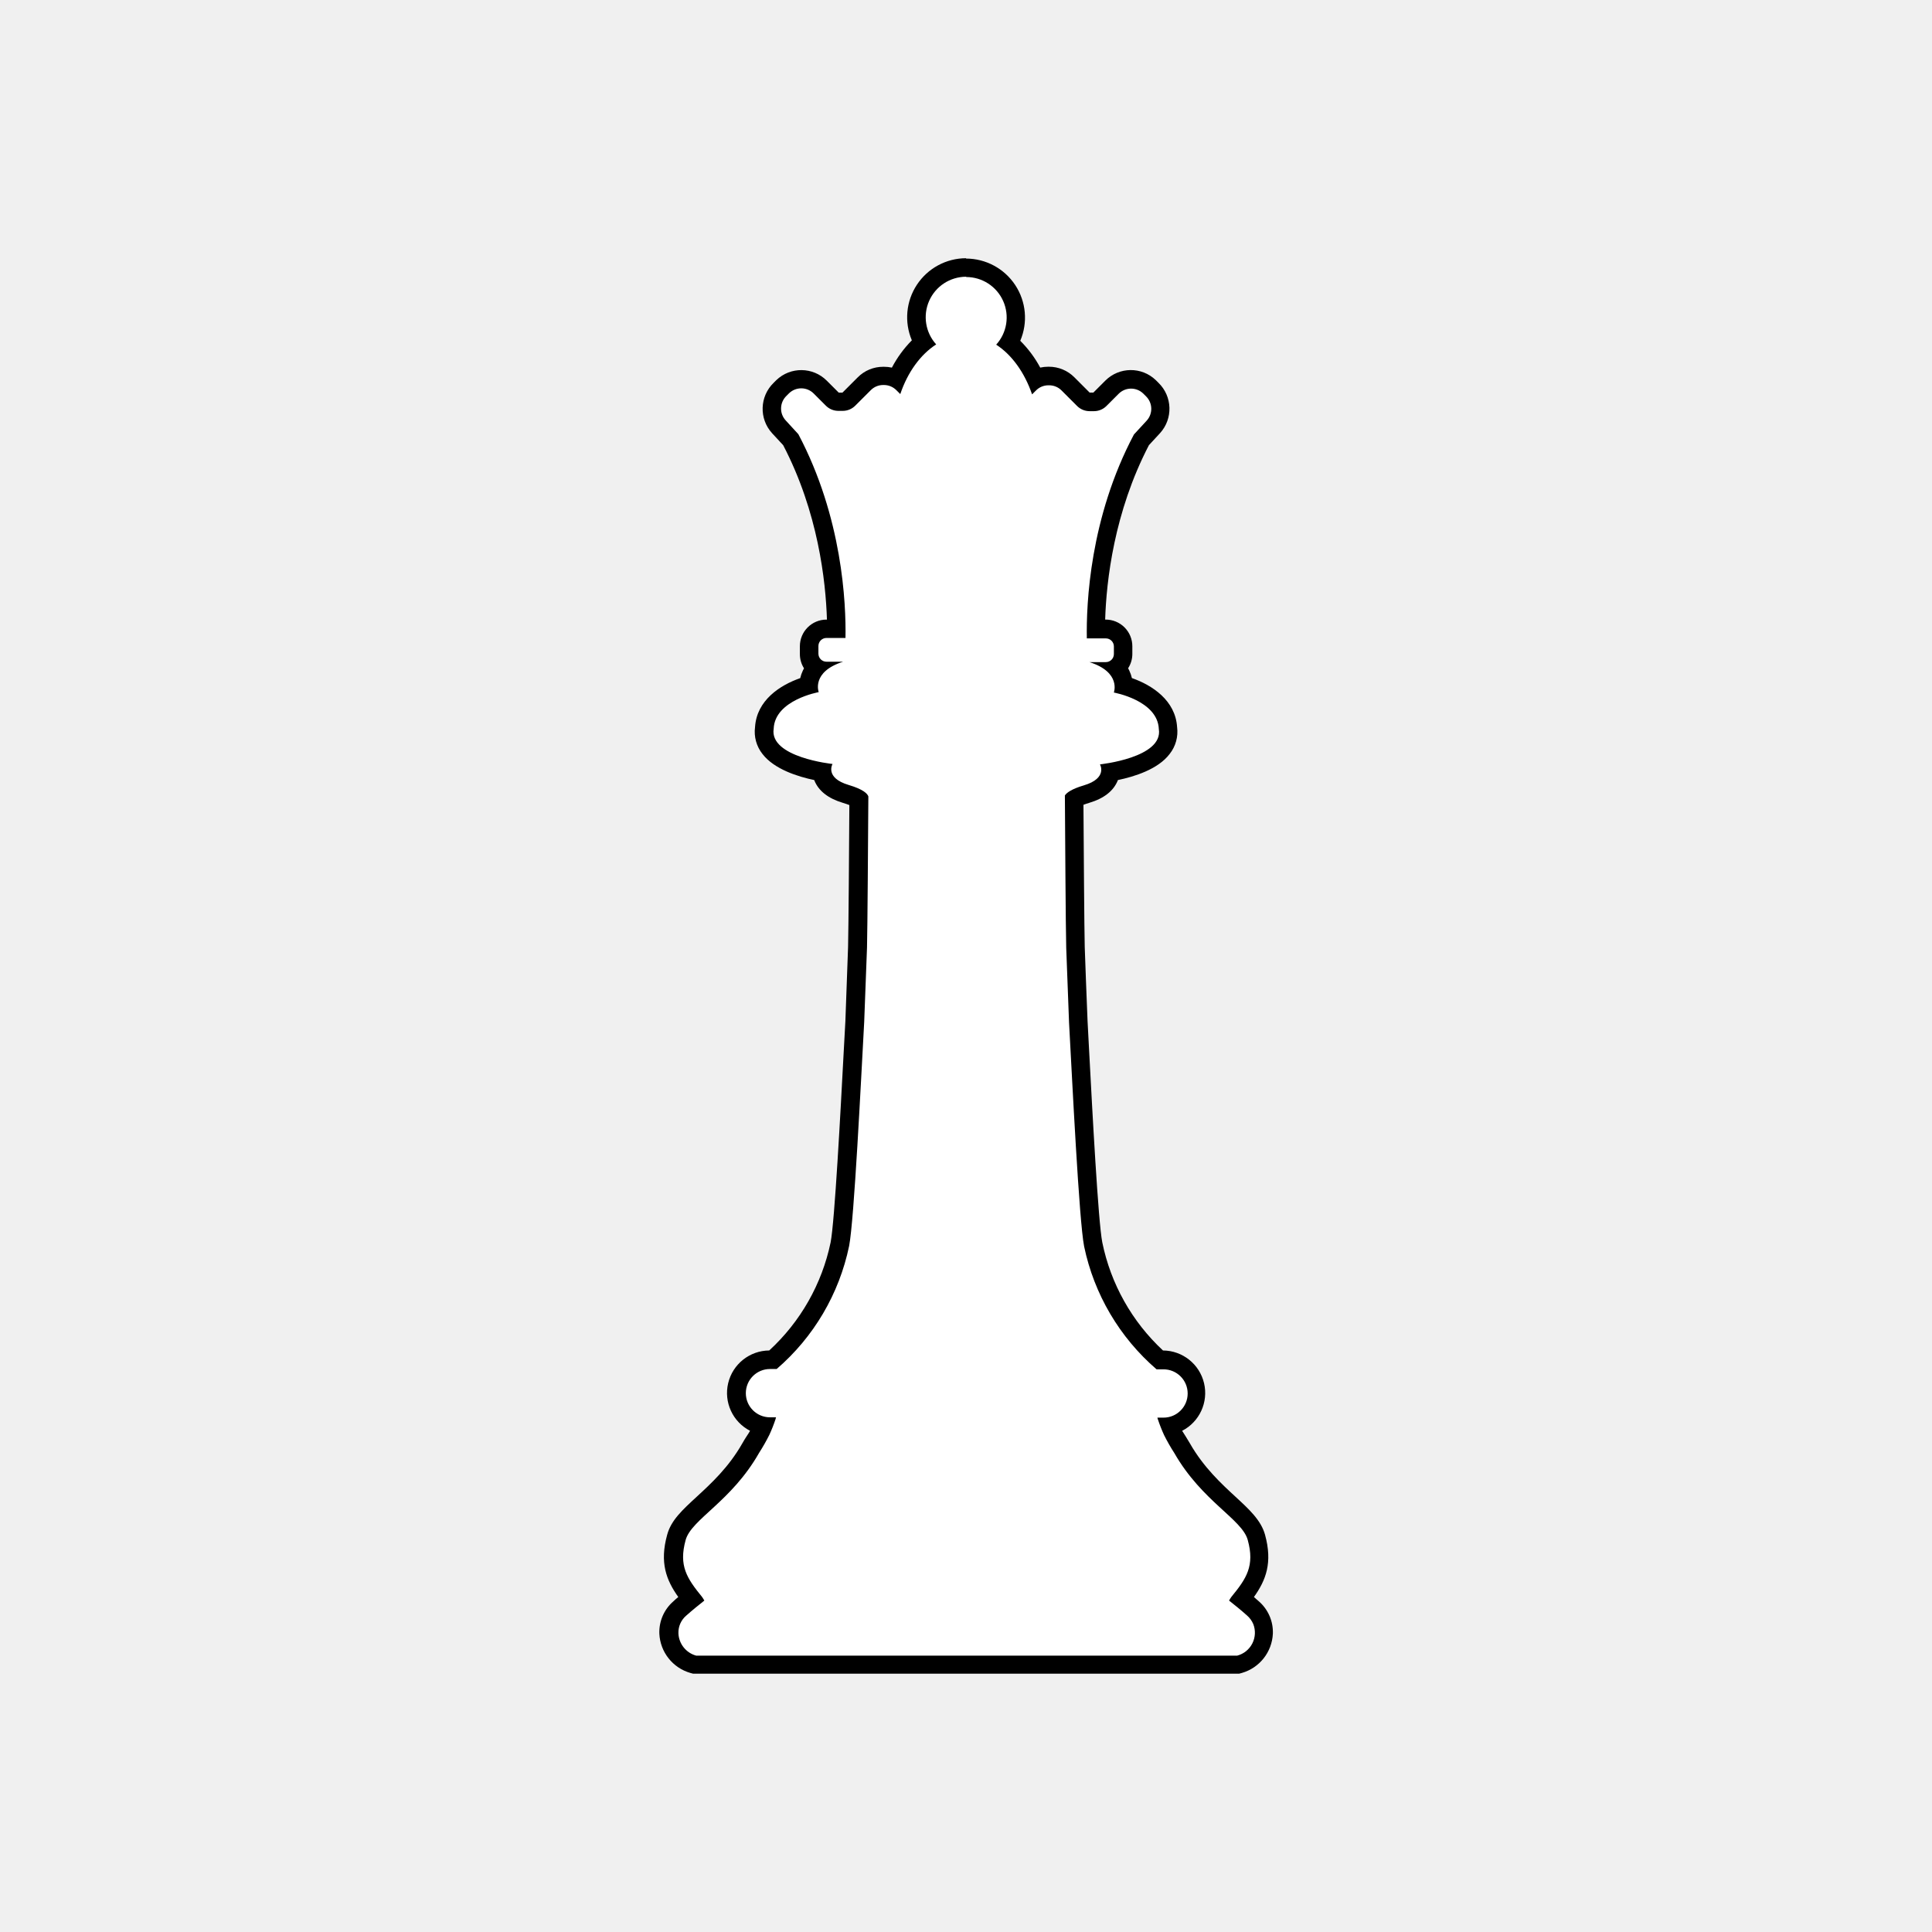
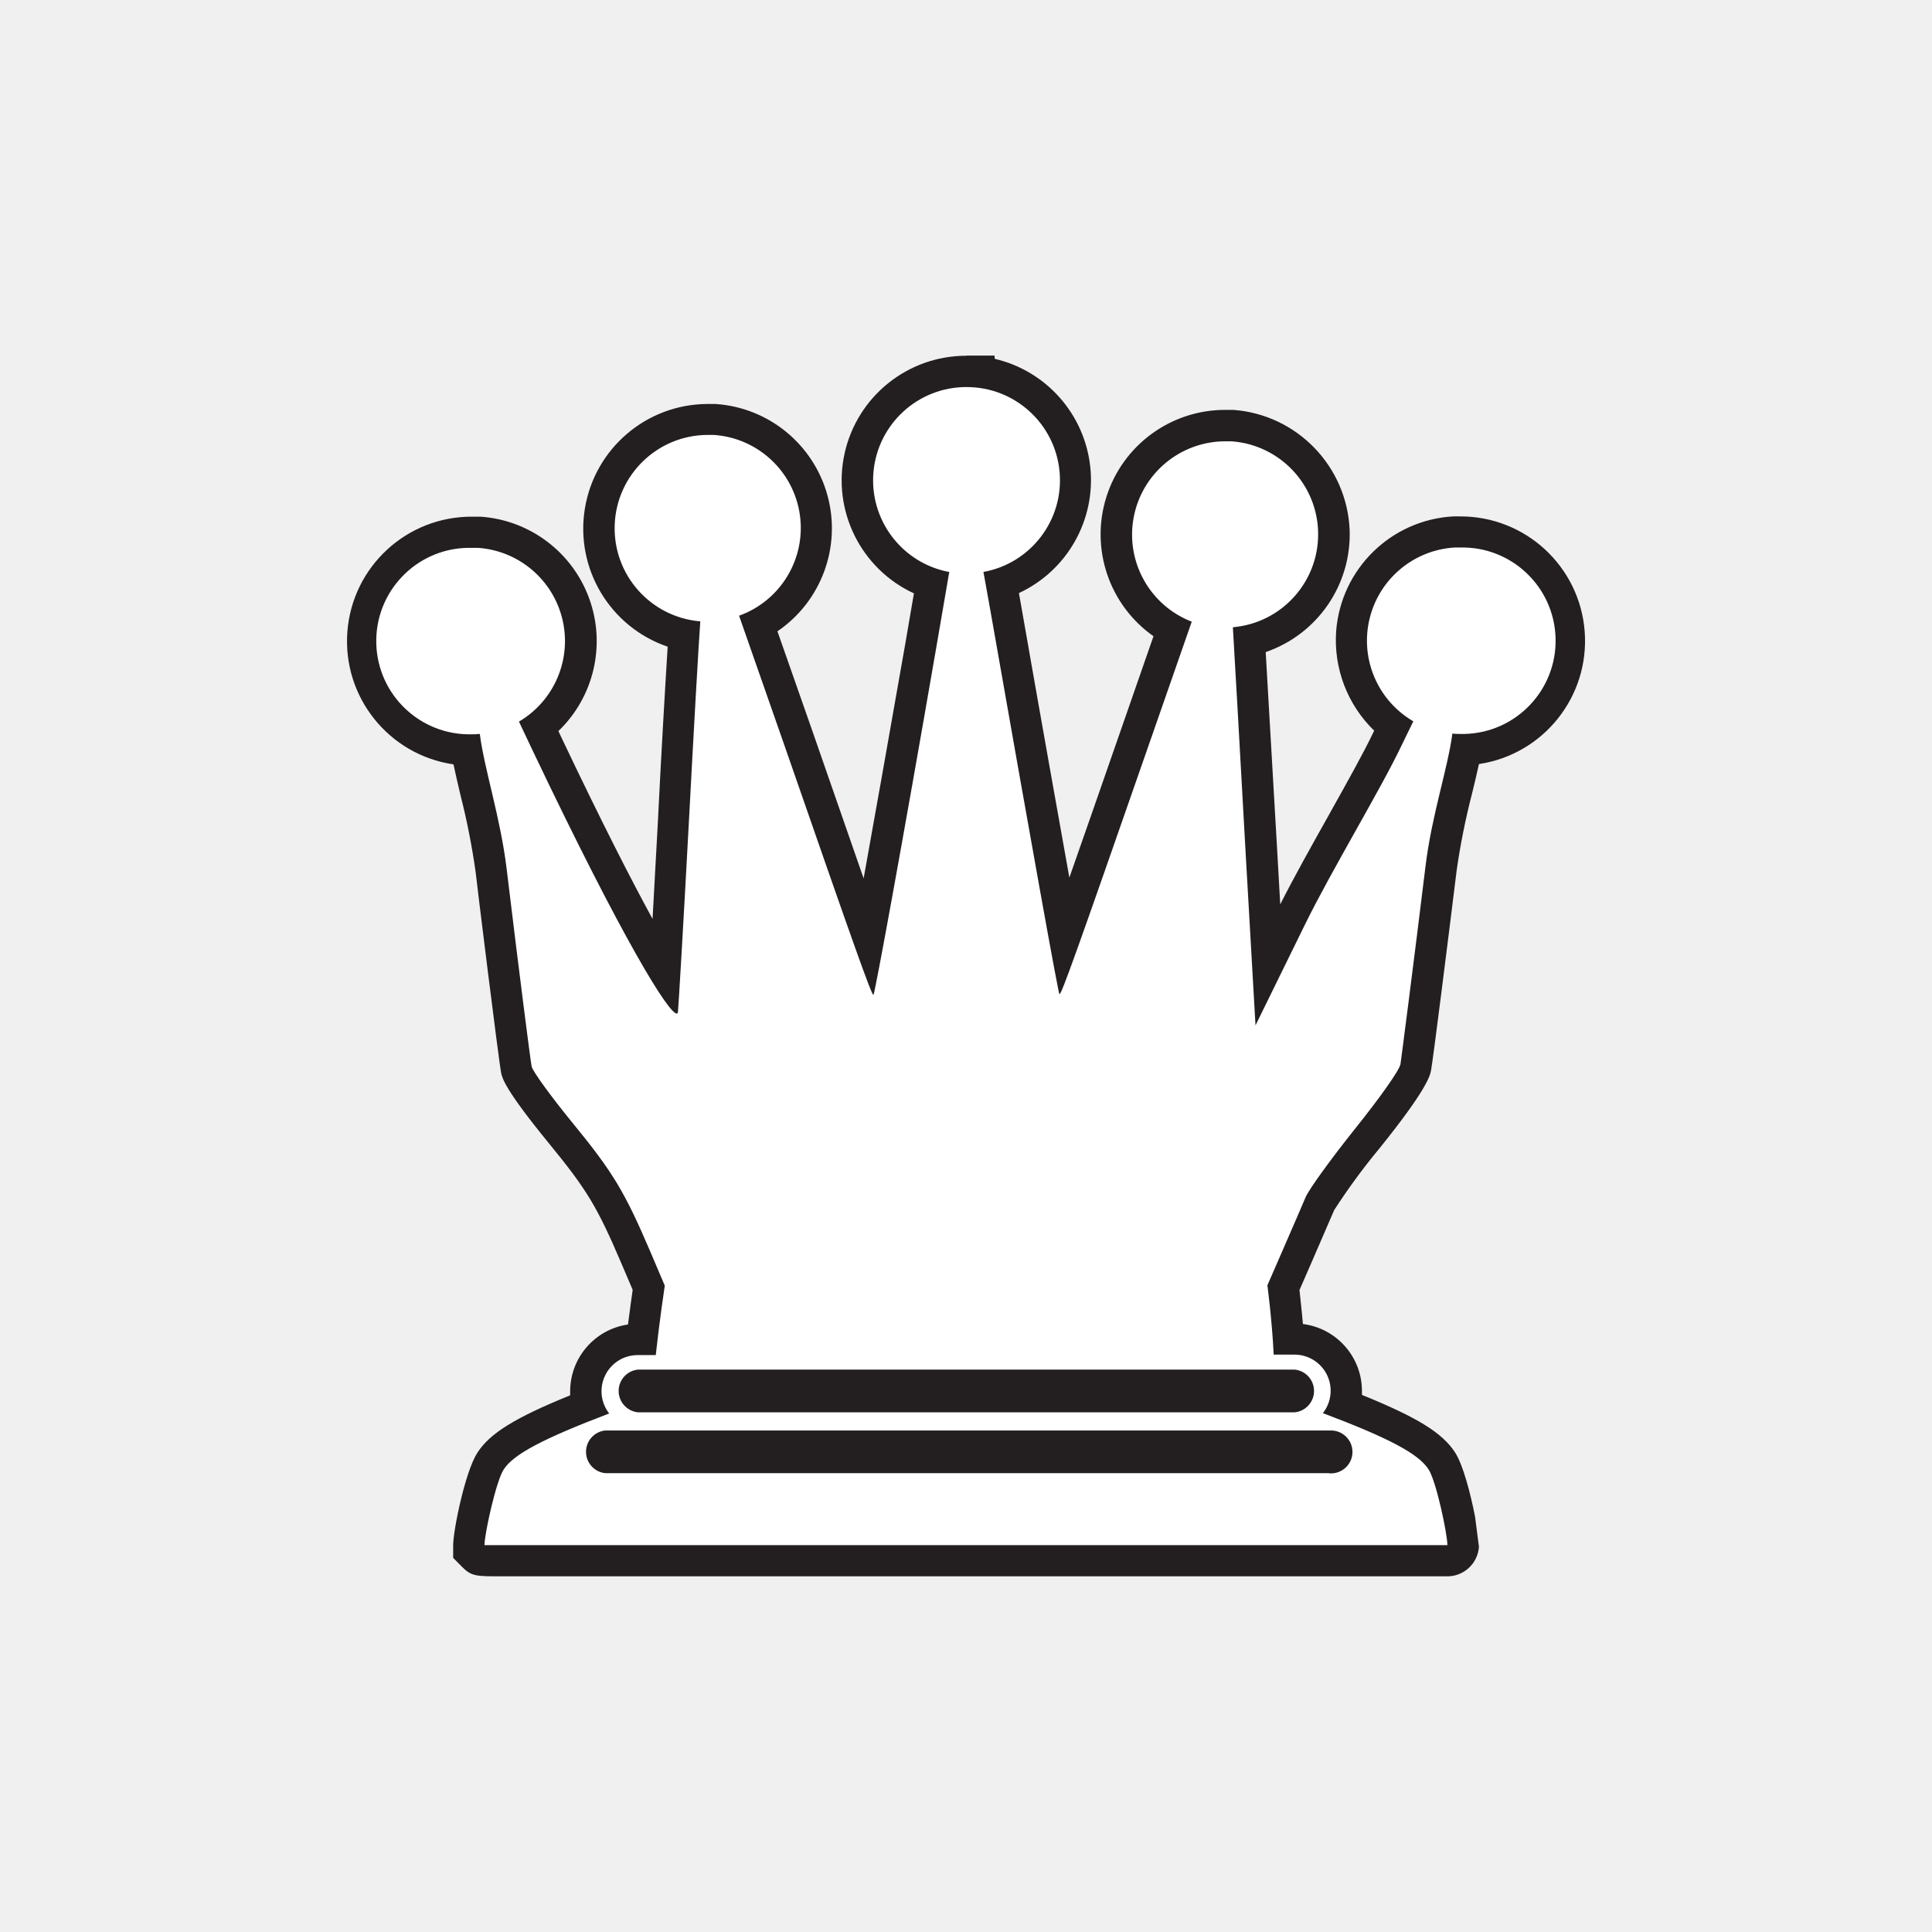
<svg xmlns="http://www.w3.org/2000/svg" id="Artwork" viewBox="0 0 720 720">
  <defs>
-     <style>.cls-1{fill:#fff;}</style>
+     <style>.cls-1{fill:#fff;}.cls-2{fill:#231f20;}</style>
  </defs>
-   <path class="cls-1" d="M258.9,620.28l-.47-.14a12.49,12.49,0,0,1-9.1-11.44,11.68,11.68,0,0,1,4.15-9.39c1.38-1.23,2.89-2.52,4.22-3.61-5.21-6.57-8.44-12.42-5.52-22.82,1.23-4.45,5.12-8,10.05-12.54,5.52-5,12.25-11.23,17.65-20.71.45-.82.94-1.6,1.38-2.39a33.79,33.79,0,0,0,2.22-4c.35-.78.62-1.38.86-2a12.42,12.42,0,0,1,2.54-24.52h1.21a79.11,79.11,0,0,0,24.93-43c1.59-8,3.7-48,5-71.8.22-4.21.43-8,.59-11.16.38-9,.72-18.57,1.05-27.71.2-7.65.4-40.05.5-55.07a16.32,16.32,0,0,0-4.88-2.07c-4.44-1.38-7.29-3.47-8.43-6.37a7.54,7.54,0,0,1-.47-1.81c-5.37-.94-15.19-3.32-19.44-8.85a10,10,0,0,1-2.06-7.59c.54-10,11-14.34,16.49-15.91a10.48,10.48,0,0,1,1.06-4,11.58,11.58,0,0,1,1.7-2.57,6.41,6.41,0,0,1-2.52-5.1v-2.84a6.48,6.48,0,0,1,6.47-6.46h3.64c-.09-13.91-2.35-42.59-17-70.43l-4.42-4.8a10,10,0,0,1,.43-14l1-1a10,10,0,0,1,14,.13l4.57,4.57a3.11,3.11,0,0,0,2.19.9h1.67a3,3,0,0,0,2.16-.9l5.82-5.81a10,10,0,0,1,7.05-2.93h.29a10,10,0,0,1,4.66,1.15,38.74,38.74,0,0,1,10-13.56,18.55,18.55,0,1,1,31.94,0,38.74,38.74,0,0,1,10,13.56,9.87,9.87,0,0,1,4.64-1.15h.3a10,10,0,0,1,7.06,2.93l5.81,5.81a3,3,0,0,0,2.17.9h1.67a3,3,0,0,0,2.18-.9l4.57-4.57a10,10,0,0,1,14-.13l1,1a10,10,0,0,1,.43,14l-4.42,4.8c-14.62,27.84-16.87,56.54-17,70.43h3.66a6.48,6.48,0,0,1,6.46,6.46v2.84a6.43,6.43,0,0,1-2.51,5.1,12.32,12.32,0,0,1,1.7,2.57,10.66,10.66,0,0,1,1.06,4c5.41,1.57,15.95,5.94,16.49,15.91a10,10,0,0,1-2.06,7.59c-4.24,5.53-14.07,7.91-19.44,8.85a7.54,7.54,0,0,1-.47,1.81c-1.15,2.9-4,5.06-8.44,6.37a18.51,18.51,0,0,0-4.63,1.9c.1,15.32.31,47.64.5,55.24.33,9.1.68,18.62,1.05,27.71.17,3.12.37,6.91.59,11.14,1.28,23.88,3.39,63.84,5,71.81a79.25,79.25,0,0,0,24.85,43h1.22a12.43,12.43,0,0,1,2.55,24.52c.22.57.5,1.2.84,2a31.14,31.14,0,0,0,2.24,4c.48.79,1,1.58,1.38,2.39,5.4,9.5,12.19,15.73,17.65,20.72,4.93,4.51,8.82,8.09,10,12.53,2.87,10.37-.34,16.26-5.52,22.83,1.38,1.09,2.86,2.37,4.22,3.6a11.69,11.69,0,0,1,4.15,9.39A12.43,12.43,0,0,1,462,620.13l-.48.14H258.9Z" />
-   <path d="M360.08,103.24a15.08,15.08,0,0,1,11.17,25.21c5.81,3.75,10.55,10.32,13.38,18.52l1.46-1.46a6.49,6.49,0,0,1,4.61-1.92H391a6.49,6.49,0,0,1,4.61,1.92l5.81,5.81a6.6,6.6,0,0,0,4.61,1.91h1.68a6.56,6.56,0,0,0,4.61-1.91l4.58-4.58a6.53,6.53,0,0,1,9.14-.09l1,1a6.53,6.53,0,0,1,.28,9.13l-4.73,5.13c-16.44,31-17.79,63-17.56,76h7.08a3,3,0,0,1,3,3v2.84a3,3,0,0,1-3,3H406c11.94,3.78,9.1,11.34,9.1,11.34s16.33,2.9,16.76,13.61c1.73,10.7-21.93,13.16-21.93,13.16s3,5.14-6,7.82c-4.65,1.38-6.44,2.76-7.08,3.77.1,15.32.3,48.95.5,56.79.33,9.14.69,18.68,1.05,27.77,1.2,21.82,3.73,73.88,5.62,83.49a82.82,82.82,0,0,0,27,45.81h2.59a9,9,0,0,1,0,18h-2.27a2.58,2.58,0,0,0,.18.67,57,57,0,0,0,2.32,5.88,70.56,70.56,0,0,0,3.83,6.7C448,559.57,462.89,566.15,465,573.91c2.66,9.67-.48,14.34-6.1,21.2a12.24,12.24,0,0,0-.86,1.38c1.92,1.51,4.53,3.62,6.65,5.52a8.8,8.8,0,0,1,2.37,3.23,8.84,8.84,0,0,1-6,11.77H259.45a9,9,0,0,1-6.62-8.29,8.29,8.29,0,0,1,3-6.71c2.13-1.9,4.73-4,6.65-5.52a12.24,12.24,0,0,0-.86-1.38c-5.62-6.9-8.75-11.59-6.1-21.2,2.14-7.74,17.08-14.34,27.37-32.47a72.71,72.71,0,0,0,3.82-6.7,57,57,0,0,0,2.32-5.88,2.55,2.55,0,0,1,.18-.67h-2.26a9,9,0,1,1,0-18h2.49a82.62,82.62,0,0,0,27-45.84c1.89-9.67,4.42-61.67,5.62-83.49.36-9.08.72-18.62,1.05-27.77.19-7.76.4-40.74.5-56.29-.33-1-1.85-2.64-7.35-4.27-9-2.68-6-7.82-6-7.82s-23.64-2.45-21.93-13.15c.44-10.72,16.78-13.62,16.78-13.62s-2.86-7.55,9.1-11.34H308a3,3,0,0,1-3-3v-2.85a3,3,0,0,1,3-3h7.09c.23-12.87-1.12-44.85-17.57-75.94l-4.72-5.14a6.54,6.54,0,0,1,.28-9.13l1-1a6.54,6.54,0,0,1,9.14.09l4.58,4.58a6.57,6.57,0,0,0,4.62,1.91h1.67a6.57,6.57,0,0,0,4.61-1.91l5.82-5.81a6.49,6.49,0,0,1,4.61-1.92h.29a6.52,6.52,0,0,1,4.62,1.92l1.47,1.46c2.76-8.2,7.57-14.77,13.38-18.51a15.09,15.09,0,0,1,11.16-25.22m0-6.9a22,22,0,0,0-20.23,30.6A42.5,42.5,0,0,0,332.38,137a13.2,13.2,0,0,0-2.93-.31h-.29a13.28,13.28,0,0,0-9.5,3.93l-5.7,5.7h-1.39l-4.46-4.46a13.43,13.43,0,0,0-18.8-.19l-1,1a13.49,13.49,0,0,0-.58,18.77l4.14,4.47c13,24.94,15.85,50.53,16.31,65H308a9.92,9.92,0,0,0-9.91,9.92v2.84a9.88,9.88,0,0,0,1.54,5.39c-.13.26-.29.52-.41.8a13.78,13.78,0,0,0-1,2.86c-7.56,2.63-16.22,8.28-16.84,18.25a13.31,13.31,0,0,0,2.76,10c4.39,5.73,13.27,8.47,19.33,9.74v.09c1.56,3.93,5.15,6.76,10.68,8.41,1,.3,1.82.59,2.38.81-.09,15.72-.3,45.57-.48,52.93-.41,11.41-.73,19.94-1,27.62-.18,3.14-.39,6.9-.61,11.13-1.18,22.21-3.37,63.51-4.9,71.33a75.62,75.62,0,0,1-22.87,40.25,15.85,15.85,0,0,0-7.14,29.94c-.39.7-.84,1.38-1.38,2.19s-1,1.61-1.51,2.49c-5.12,9-11.69,15-17,19.9s-9.55,8.75-11,14.15c-2.88,10.4-.33,16.93,4.14,23.21-.61.51-1.22,1-1.8,1.58a15.2,15.2,0,0,0-5.26,12.08,16,16,0,0,0,11.56,14.64l1,.27H461.8l1-.27a16,16,0,0,0,11.56-14.64,15.2,15.2,0,0,0-5.26-12.08c-.58-.53-1.19-1.07-1.8-1.58,4.49-6.28,7-12.81,4.14-23.21-1.49-5.4-5.92-9.46-11-14.15s-11.85-10.87-17-19.9c-.52-.88-1-1.7-1.51-2.5s-.92-1.48-1.38-2.18a15.85,15.85,0,0,0-7.14-29.94A75.61,75.61,0,0,1,410.79,463c-1.53-7.75-3.72-49.12-4.9-71.34-.22-4.14-.43-8-.59-11.13-.42-10.06-.8-20.6-1.05-27.61-.18-7.35-.37-37.06-.48-53,.53-.2,1.24-.45,2.14-.72,5.52-1.64,9.11-4.47,10.67-8.4v-.09c6.12-1.27,15-4,19.33-9.75a13.33,13.33,0,0,0,2.76-10c-.62-9.94-9.29-15.62-16.84-18.26a13.91,13.91,0,0,0-1-2.85c-.12-.28-.27-.54-.41-.81a9.84,9.84,0,0,0,1.57-5.35v-2.85A9.93,9.93,0,0,0,412,230.9h-.14c.45-14.46,3.33-40.05,16.31-65l4.14-4.48a13.5,13.5,0,0,0-.58-18.76l-1-1a13.44,13.44,0,0,0-18.81.19l-4.46,4.46h-1.38l-5.69-5.7a13.33,13.33,0,0,0-9.5-3.94h-.3a13.77,13.77,0,0,0-2.93.32A42.09,42.09,0,0,0,380.22,127,22,22,0,0,0,360,96.36Z" />
+   <path class="cls-1" d="M425.87,581.69h-239c-8.64,0-8.64,0-10.34-1.72l-1.71-1.71v-2.33c0-4.67,4.3-25.54,8.1-31.37,4.18-6.44,13.86-12.07,36.18-20.84a18.78,18.78,0,0,1-.73-5.21,19.33,19.33,0,0,1,19.31-19.3h1.61c1-8.17,2.07-16,2.54-19.28l-4.81-11.32C227.72,447,223.61,440,209,422.37c-5.78-7-15.63-19.53-16.54-23.59-.56-2.69-5.84-45-9.34-74.25a278.72,278.72,0,0,0-5.81-29.62c-1.29-5.43-2.52-10.62-3.39-15.42a40.59,40.59,0,0,1,2-81.11h2.69A40.68,40.68,0,0,1,200.9,271l3,6.28C226,323.69,240,349.6,247.81,362.44c.75-12.72,1.89-32.68,3.08-55.13,1.64-30.79,3.18-58,4-70.68a40.63,40.63,0,0,1,8.8-80.31h2.57a40.59,40.59,0,0,1,16.34,76.35l14.49,41.54c12.6,36.3,21.17,60.87,26.44,75.72,4.06-22,11.11-61.29,19.52-109.26l4-23.34a40.59,40.59,0,0,1,13-79.05h5.18v.37a40.59,40.59,0,0,1,7.89,78.7l1.56,8.8c11.21,63.7,18.18,102.7,22,123.54,5.32-14.89,14-39.51,26.44-75.53l13.75-39.51a40.59,40.59,0,0,1,19.63-76.09h2.71a40.94,40.94,0,0,1,37.9,39.1,40.52,40.52,0,0,1-31.53,41c.54,9.34,4.48,77.72,4.48,77.72l2.47,43.09L481,342.08c5.14-10.45,12.28-23.17,19.19-35.5s13.09-23.34,16.85-31.29l2.33-4.67a40.59,40.59,0,0,1,22.53-72.57h2.33a40.57,40.57,0,0,1,2.13,81.09c-.89,4.66-2.13,9.85-3.41,15.19a259.55,259.55,0,0,0-5.79,29c-3.45,28-8.87,71-9.5,74.24-1,4.95-13,20.26-18.11,26.61a224,224,0,0,0-17.62,24.13l-.56,1.29c-1.61,3.75-4.86,11.27-7.75,17.92l-5.28,12.18c.4,3.25,1.31,10.86,1.89,19.17h2.34a19.33,19.33,0,0,1,18.67,24.48c22.36,8.78,32.09,14.42,36.27,20.87,3.73,5.74,8,26.72,8,31.36v.35c-.32,5.47-5.58,5.49-8.1,5.49H425.87Zm-200.32-42.8a2.12,2.12,0,0,0,0,4.22H494.87a2.12,2.12,0,0,0,.44-4.22,1.62,1.62,0,0,0-.44,0Zm12.25-22.64a2.13,2.13,0,0,0,0,4.25H482.64a2.13,2.13,0,0,0,0-4.25Z" />
+   <path class="cls-2" d="M360.15,144.25h0a34.73,34.73,0,0,1,6.35,68.9l2.52,14c15.35,87.31,25.34,142.93,25.81,143.38h0c.77,0,5.93-14.36,33.84-94.51l15.46-44.34a34.78,34.78,0,0,1,12.39-67.22h2.33a34.75,34.75,0,0,1,.63,69.29v.47c.56,9.48,2.71,46.68,4.67,82.55l3.74,65.36,18.32-37.35c10.06-20.51,28.33-50.6,36.06-66.87l4.43-9.1a34.78,34.78,0,0,1,15.38-64.77h2a34.75,34.75,0,1,1,1.8,69.48q-.9,0-1.8,0a18.83,18.83,0,0,1-2.82-.14c-1.71,13-7.68,30.35-10,49.34-4.67,38.24-9,71.47-9.34,73.81S513.77,409.7,505,420.65s-17.13,22.47-18.42,25.48-5,11.67-8.31,19.21L472.32,479s1.73,13,2.33,25.53v.3h7.8A13.46,13.46,0,0,1,493,526.63c24.74,9.34,35.69,15.17,39.4,21,2.87,4.41,7,24.11,7,28.19H180.55c0-4.08,4.29-23.78,7.16-28.19,3.71-5.72,14.64-11.46,39.31-20.87A13.47,13.47,0,0,1,237.57,505h6.81c1.35-12.44,3.36-25.88,3.36-25.88l-5.46-12.84c-9.48-22.1-13.77-29.34-28.78-47.66-8-9.78-14.94-19.28-15.36-21.15s-4.66-35-9.33-73.68c-2.34-19.3-8.33-37.14-10-50.28a22.18,22.18,0,0,1-2.94.14,34.75,34.75,0,1,1-1.8-69.48h4.14a34.83,34.83,0,0,1,15.19,64.75l5.11,10.8c34,71.38,50.7,98,53.68,98,.26,0,.42-.23.47-.68.26-2.8,2.1-34,4-69.48,1.8-34.12,3.67-67.15,4.32-76a34.8,34.8,0,0,1,2.61-69.48h2.34a34.75,34.75,0,0,1,9.5,67.38l16.33,46.68c26.92,77.51,33,94.64,33.75,94.64h0c.54-.54,11-57.69,23.34-129.07l4.91-28.54a34.76,34.76,0,0,1,6.34-68.93M237.66,526.33H482.5a8,8,0,0,0,0-15.92H237.75a8,8,0,0,0,0,15.92M225.5,549H494.82a8,8,0,1,0,.86-15.9H225.5a8,8,0,0,0,0,15.9M360.15,132.58a46.42,46.42,0,0,0-19.56,88.55l-3.2,18.68c-6.37,36.38-11.67,66-15.54,87.55-5.11-14.62-11.53-33.12-19.12-55l-13-37.09a46.44,46.44,0,0,0-23.11-84.72h-2.94A46.47,46.47,0,0,0,248.82,241c-.87,14-2.34,38.65-3.69,66.06-.68,12.9-1.36,25-1.94,35.4-7.65-14-18.67-35.43-34-67.68l-1.08-2.34a46.49,46.49,0,0,0-29-79.89H176a46.4,46.4,0,0,0-7,92.31c.77,3.66,1.68,7.47,2.59,11.39a264.67,264.67,0,0,1,5.7,29c0,.72,8.65,70.74,9.49,74.69.43,1.89,1.38,6.09,17.74,26.09,14.19,17.32,18,23.6,27.08,44.86l4.18,9.8c-.42,3-1.08,7.66-1.75,12.91a25.19,25.19,0,0,0-21.55,24.88V520c-20.75,8.42-29.9,14.19-34.54,21.33s-9.06,29.11-9.06,34.57v4.67l3.34,3.38c3.43,3.5,5.35,3.5,14.54,3.5H539a11.82,11.82,0,0,0,12.16-11l-1.45-11.23c-1.66-8.49-4.46-19.39-7.49-24-4.67-7.16-13.82-12.93-34.66-21.38v-1.47a25.17,25.17,0,0,0-22-24.95c-.44-5.18-1-9.75-1.28-12.65l4.67-10.71c3-7,6.46-15,8-18.49l.26-.6A238.92,238.92,0,0,1,514,428.07c17.92-22.24,18.93-27.24,19.3-29.13.72-3.62,6.58-50.41,9.57-74.69a262.45,262.45,0,0,1,5.67-28.33c.94-3.85,1.85-7.59,2.62-11.18a46.4,46.4,0,0,0-7-92.29h-2.66a46.39,46.39,0,0,0-43.55,42.71,47,47,0,0,0,14.17,37.14l-.28.56h0c-3.67,7.75-10,19-16.67,30.95-6.39,11.41-13,23.17-18.06,33.23l-1.19-21-1.64-28.25c-1.05-18-2-34.38-2.59-44.78a46.38,46.38,0,0,0,31.28-45.54,46.86,46.86,0,0,0-43.34-44.72h-3.11a46.4,46.4,0,0,0-26.65,84.35l-12.23,35.15c-7.84,22.55-14.17,40.71-19.12,54.8-4.06-22.68-10-55.83-18.06-101.88l-.73-4.15a46.42,46.42,0,0,0-9-87.29l-.11-1.22H360Z" />
</svg>
